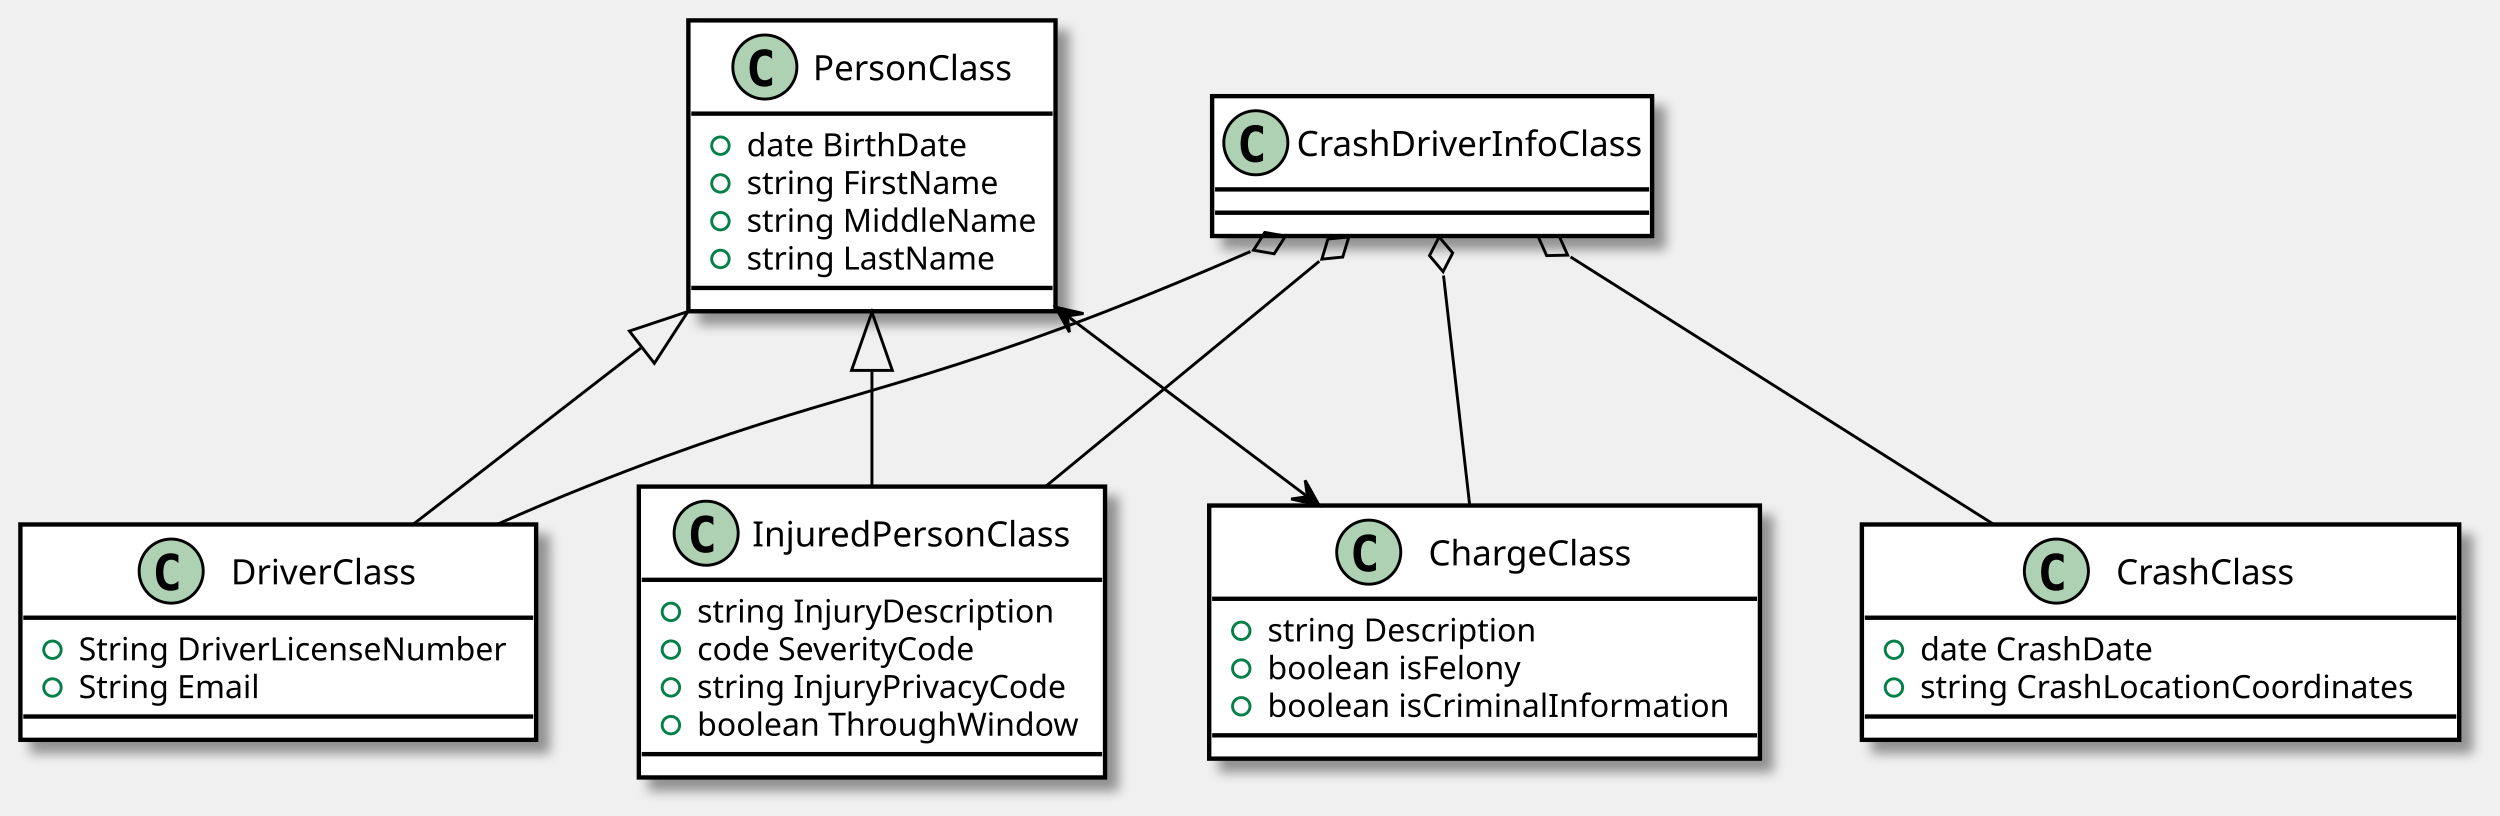
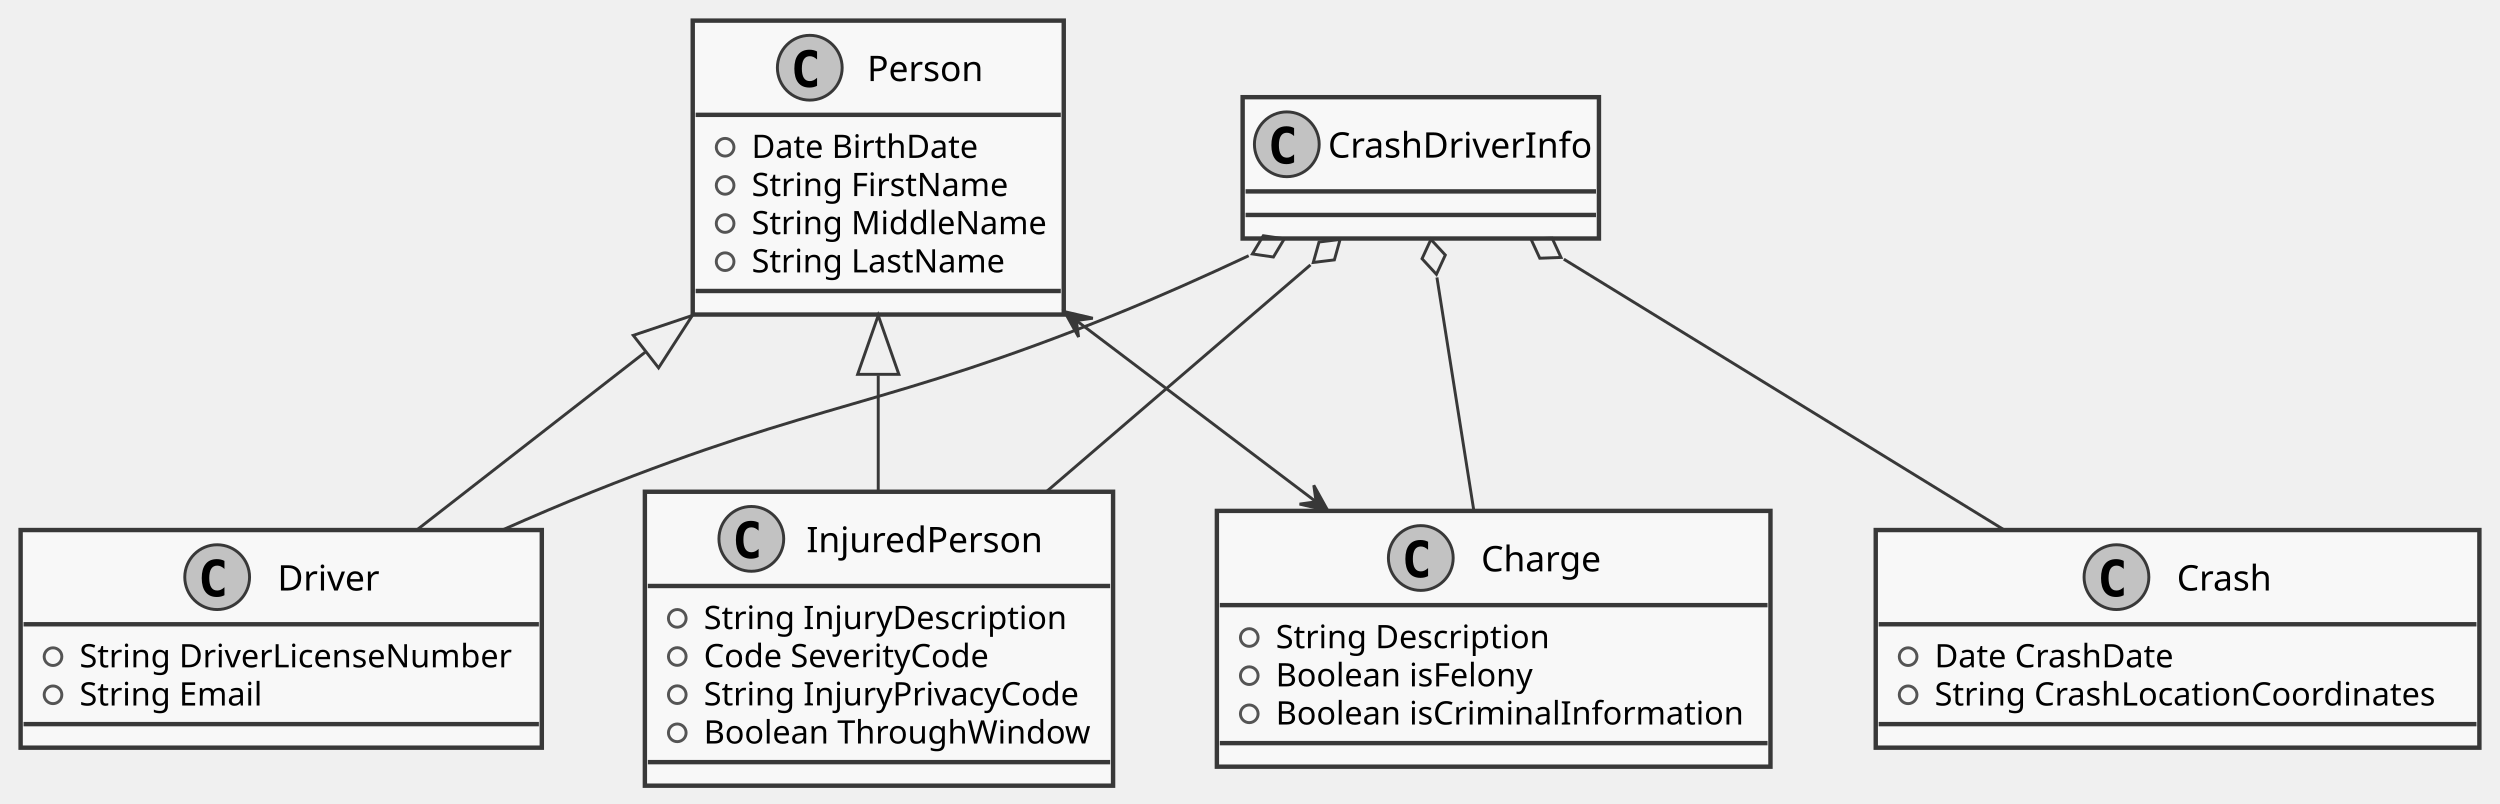
- <svg xmlns="http://www.w3.org/2000/svg" contentScriptType="application/ecmascript" contentStyleType="text/css" height="280px" preserveAspectRatio="none" style="width:858px;height:280px;background:#FFFFFF;" version="1.1" viewBox="0 0 858 280" width="858px" zoomAndPan="magnify">
-   <defs>
-     <filter height="300%" id="f7apuylw0neox" width="300%" x="-1" y="-1">
-       <feGaussianBlur result="blurOut" stdDeviation="2.0" />
-       <feColorMatrix in="blurOut" result="blurOut2" type="matrix" values="0 0 0 0 0 0 0 0 0 0 0 0 0 0 0 0 0 0 .4 0" />
-       <feOffset dx="4.0" dy="4.0" in="blurOut2" result="blurOut3" />
-       <feBlend in="SourceGraphic" in2="blurOut3" mode="normal" />
-     </filter>
-   </defs>
+ <svg xmlns="http://www.w3.org/2000/svg" contentScriptType="application/ecmascript" contentStyleType="text/css" height="273px" preserveAspectRatio="none" style="width:849px;height:273px;background:#00000000;" version="1.1" viewBox="0 0 849 273" width="849px" zoomAndPan="magnify">
+   <defs />
  <g>
-     <rect codeLine="9" fill="#FFFFFF" filter="url(#f7apuylw0neox)" height="48" id="CrashDriverInfoClass" style="stroke:#000000;stroke-width:1.5;" width="151" x="416" y="33" />
-     <ellipse cx="431" cy="49" fill="#ADD1B2" rx="11" ry="11" style="stroke:#000000;stroke-width:1.0;" />
-     <path d="M433.473,55.143 Q432.892,55.442 432.253,55.591 Q431.614,55.741 430.908,55.741 Q428.401,55.741 427.082,54.089 Q425.762,52.437 425.762,49.316 Q425.762,46.187 427.082,44.535 Q428.401,42.883 430.908,42.883 Q431.614,42.883 432.261,43.032 Q432.909,43.182 433.473,43.48 L433.473,46.203 Q432.842,45.622 432.249,45.352 Q431.655,45.083 431.024,45.083 Q429.68,45.083 428.995,46.149 Q428.31,47.216 428.31,49.316 Q428.31,51.408 428.995,52.474 Q429.68,53.541 431.024,53.541 Q431.655,53.541 432.249,53.271 Q432.842,53.002 433.473,52.42 Z " fill="#000000" />
-     <text fill="#000000" font-family="sans-serif" font-size="12" lengthAdjust="spacing" textLength="119" x="445" y="53.535">CrashDriverInfoClass</text>
-     <line style="stroke:#000000;stroke-width:1.5;" x1="417" x2="566" y1="65" y2="65" />
-     <line style="stroke:#000000;stroke-width:1.5;" x1="417" x2="566" y1="73" y2="73" />
-     <rect codeLine="27" fill="#FFFFFF" filter="url(#f7apuylw0neox)" height="73.91" id="DriverClass" style="stroke:#000000;stroke-width:1.5;" width="177" x="7" y="180" />
-     <ellipse cx="58.75" cy="196" fill="#ADD1B2" rx="11" ry="11" style="stroke:#000000;stroke-width:1.0;" />
-     <path d="M61.223,202.143 Q60.642,202.442 60.003,202.591 Q59.364,202.741 58.658,202.741 Q56.151,202.741 54.831,201.089 Q53.512,199.437 53.512,196.316 Q53.512,193.186 54.831,191.535 Q56.151,189.883 58.658,189.883 Q59.364,189.883 60.011,190.032 Q60.659,190.182 61.223,190.481 L61.223,193.203 Q60.592,192.622 59.999,192.352 Q59.405,192.083 58.774,192.083 Q57.43,192.083 56.745,193.149 Q56.06,194.216 56.06,196.316 Q56.06,198.408 56.745,199.474 Q57.43,200.541 58.774,200.541 Q59.405,200.541 59.999,200.271 Q60.592,200.001 61.223,199.42 Z " fill="#000000" />
-     <text fill="#000000" font-family="sans-serif" font-size="12" lengthAdjust="spacing" textLength="65" x="79.25" y="200.535">DriverClass</text>
-     <line style="stroke:#000000;stroke-width:1.5;" x1="8" x2="183" y1="212" y2="212" />
-     <ellipse cx="18" cy="223" fill="none" rx="3" ry="3" style="stroke:#038048;stroke-width:1.0;" />
+     <rect codeLine="6" fill="#F8F8F8" height="48" id="CrashDriverInfo" style="stroke:#383838;stroke-width:1.5;" width="121" x="422" y="33" />
+     <ellipse cx="437" cy="49" fill="#C2C2C2" rx="11" ry="11" style="stroke:#383838;stroke-width:1.0;" />
+     <path d="M439.473,55.143 Q438.892,55.442 438.253,55.591 Q437.614,55.741 436.908,55.741 Q434.401,55.741 433.082,54.089 Q431.762,52.437 431.762,49.316 Q431.762,46.187 433.082,44.535 Q434.401,42.883 436.908,42.883 Q437.614,42.883 438.261,43.032 Q438.909,43.182 439.473,43.48 L439.473,46.203 Q438.842,45.622 438.249,45.352 Q437.655,45.083 437.024,45.083 Q435.68,45.083 434.995,46.149 Q434.31,47.216 434.31,49.316 Q434.31,51.408 434.995,52.474 Q435.68,53.541 437.024,53.541 Q437.655,53.541 438.249,53.271 Q438.842,53.002 439.473,52.42 Z " fill="#000000" />
+     <text fill="#000000" font-family="sans-serif" font-size="12" lengthAdjust="spacing" textLength="89" x="451" y="53.535">CrashDriverInfo</text>
+     <line style="stroke:#383838;stroke-width:1.5;" x1="423" x2="542" y1="65" y2="65" />
+     <line style="stroke:#383838;stroke-width:1.5;" x1="423" x2="542" y1="73" y2="73" />
+     <rect codeLine="24" fill="#F8F8F8" height="73.91" id="Driver" style="stroke:#383838;stroke-width:1.5;" width="177" x="7" y="180" />
+     <ellipse cx="73.75" cy="196" fill="#C2C2C2" rx="11" ry="11" style="stroke:#383838;stroke-width:1.0;" />
+     <path d="M76.223,202.143 Q75.642,202.442 75.003,202.591 Q74.364,202.741 73.658,202.741 Q71.151,202.741 69.832,201.089 Q68.512,199.437 68.512,196.316 Q68.512,193.186 69.832,191.535 Q71.151,189.883 73.658,189.883 Q74.364,189.883 75.011,190.032 Q75.659,190.182 76.223,190.481 L76.223,193.203 Q75.592,192.622 74.999,192.352 Q74.405,192.083 73.774,192.083 Q72.43,192.083 71.745,193.149 Q71.06,194.216 71.06,196.316 Q71.06,198.408 71.745,199.474 Q72.43,200.541 73.774,200.541 Q74.405,200.541 74.999,200.271 Q75.592,200.001 76.223,199.42 Z " fill="#000000" />
+     <text fill="#000000" font-family="sans-serif" font-size="12" lengthAdjust="spacing" textLength="35" x="94.25" y="200.535">Driver</text>
+     <line style="stroke:#383838;stroke-width:1.5;" x1="8" x2="183" y1="212" y2="212" />
+     <ellipse cx="18" cy="223" fill="none" rx="3" ry="3" style="stroke:#545454;stroke-width:1.0;" />
    <text fill="#000000" font-family="sans-serif" font-size="11" lengthAdjust="spacing" textLength="151" x="27" y="226.635">String DriverLicenseNumber</text>
-     <ellipse cx="18" cy="235.955" fill="none" rx="3" ry="3" style="stroke:#038048;stroke-width:1.0;" />
+     <ellipse cx="18" cy="235.955" fill="none" rx="3" ry="3" style="stroke:#545454;stroke-width:1.0;" />
    <text fill="#000000" font-family="sans-serif" font-size="11" lengthAdjust="spacing" textLength="63" x="27" y="239.59">String Email</text>
-     <line style="stroke:#000000;stroke-width:1.5;" x1="8" x2="183" y1="245.91" y2="245.91" />
-     <rect codeLine="33" fill="#FFFFFF" filter="url(#f7apuylw0neox)" height="99.82" id="InjuredPersonClass" style="stroke:#000000;stroke-width:1.5;" width="160" x="219.25" y="167" />
-     <ellipse cx="242.35" cy="183" fill="#ADD1B2" rx="11" ry="11" style="stroke:#000000;stroke-width:1.0;" />
-     <path d="M244.823,189.143 Q244.242,189.442 243.603,189.591 Q242.964,189.741 242.258,189.741 Q239.751,189.741 238.431,188.089 Q237.112,186.437 237.112,183.316 Q237.112,180.186 238.431,178.535 Q239.751,176.883 242.258,176.883 Q242.964,176.883 243.611,177.032 Q244.259,177.182 244.823,177.481 L244.823,180.203 Q244.192,179.622 243.599,179.352 Q243.005,179.083 242.374,179.083 Q241.03,179.083 240.345,180.149 Q239.66,181.216 239.66,183.316 Q239.66,185.408 240.345,186.474 Q241.03,187.541 242.374,187.541 Q243.005,187.541 243.599,187.271 Q244.192,187.001 244.823,186.42 Z " fill="#000000" />
-     <text fill="#000000" font-family="sans-serif" font-size="12" lengthAdjust="spacing" textLength="110" x="258.15" y="187.535">InjuredPersonClass</text>
-     <line style="stroke:#000000;stroke-width:1.5;" x1="220.25" x2="378.25" y1="199" y2="199" />
-     <ellipse cx="230.25" cy="210" fill="none" rx="3" ry="3" style="stroke:#038048;stroke-width:1.0;" />
-     <text fill="#000000" font-family="sans-serif" font-size="11" lengthAdjust="spacing" textLength="128" x="239.25" y="213.635">string InjuryDescription</text>
-     <ellipse cx="230.25" cy="222.955" fill="none" rx="3" ry="3" style="stroke:#038048;stroke-width:1.0;" />
-     <text fill="#000000" font-family="sans-serif" font-size="11" lengthAdjust="spacing" textLength="99" x="239.25" y="226.59">code SeverityCode</text>
-     <ellipse cx="230.25" cy="235.91" fill="none" rx="3" ry="3" style="stroke:#038048;stroke-width:1.0;" />
-     <text fill="#000000" font-family="sans-serif" font-size="11" lengthAdjust="spacing" textLength="132" x="239.25" y="239.545">string InjuryPrivacyCode</text>
-     <ellipse cx="230.25" cy="248.865" fill="none" rx="3" ry="3" style="stroke:#038048;stroke-width:1.0;" />
-     <text fill="#000000" font-family="sans-serif" font-size="11" lengthAdjust="spacing" textLength="134" x="239.25" y="252.5">boolean ThroughWindow</text>
-     <line style="stroke:#000000;stroke-width:1.5;" x1="220.25" x2="378.25" y1="258.82" y2="258.82" />
-     <rect codeLine="46" fill="#FFFFFF" filter="url(#f7apuylw0neox)" height="73.91" id="CrashClass" style="stroke:#000000;stroke-width:1.5;" width="205" x="639" y="180" />
-     <ellipse cx="705.75" cy="196" fill="#ADD1B2" rx="11" ry="11" style="stroke:#000000;stroke-width:1.0;" />
-     <path d="M708.223,202.143 Q707.642,202.442 707.003,202.591 Q706.364,202.741 705.658,202.741 Q703.151,202.741 701.832,201.089 Q700.512,199.437 700.512,196.316 Q700.512,193.186 701.832,191.535 Q703.151,189.883 705.658,189.883 Q706.364,189.883 707.011,190.032 Q707.659,190.182 708.223,190.481 L708.223,193.203 Q707.592,192.622 706.999,192.352 Q706.405,192.083 705.774,192.083 Q704.43,192.083 703.745,193.149 Q703.06,194.216 703.06,196.316 Q703.06,198.408 703.745,199.474 Q704.43,200.541 705.774,200.541 Q706.405,200.541 706.999,200.271 Q707.592,200.001 708.223,199.42 Z " fill="#000000" />
-     <text fill="#000000" font-family="sans-serif" font-size="12" lengthAdjust="spacing" textLength="63" x="726.25" y="200.535">CrashClass</text>
-     <line style="stroke:#000000;stroke-width:1.5;" x1="640" x2="843" y1="212" y2="212" />
-     <ellipse cx="650" cy="223" fill="none" rx="3" ry="3" style="stroke:#038048;stroke-width:1.0;" />
-     <text fill="#000000" font-family="sans-serif" font-size="11" lengthAdjust="spacing" textLength="82" x="659" y="226.635">date CrashDate</text>
-     <ellipse cx="650" cy="235.955" fill="none" rx="3" ry="3" style="stroke:#038048;stroke-width:1.0;" />
-     <text fill="#000000" font-family="sans-serif" font-size="11" lengthAdjust="spacing" textLength="179" x="659" y="239.59">string CrashLocationCoordinates</text>
-     <line style="stroke:#000000;stroke-width:1.5;" x1="640" x2="843" y1="245.91" y2="245.91" />
-     <rect codeLine="40" fill="#FFFFFF" filter="url(#f7apuylw0neox)" height="86.865" id="ChargeClass" style="stroke:#000000;stroke-width:1.5;" width="189" x="415" y="173.5" />
-     <ellipse cx="469.75" cy="189.5" fill="#ADD1B2" rx="11" ry="11" style="stroke:#000000;stroke-width:1.0;" />
-     <path d="M472.223,195.643 Q471.642,195.942 471.003,196.091 Q470.364,196.241 469.658,196.241 Q467.151,196.241 465.832,194.589 Q464.512,192.937 464.512,189.816 Q464.512,186.686 465.832,185.035 Q467.151,183.383 469.658,183.383 Q470.364,183.383 471.011,183.532 Q471.659,183.682 472.223,183.981 L472.223,186.703 Q471.592,186.122 470.999,185.852 Q470.405,185.583 469.774,185.583 Q468.43,185.583 467.745,186.649 Q467.06,187.716 467.06,189.816 Q467.06,191.908 467.745,192.974 Q468.43,194.041 469.774,194.041 Q470.405,194.041 470.999,193.771 Q471.592,193.501 472.223,192.92 Z " fill="#000000" />
-     <text fill="#000000" font-family="sans-serif" font-size="12" lengthAdjust="spacing" textLength="71" x="490.25" y="194.035">ChargeClass</text>
-     <line style="stroke:#000000;stroke-width:1.5;" x1="416" x2="603" y1="205.5" y2="205.5" />
-     <ellipse cx="426" cy="216.5" fill="none" rx="3" ry="3" style="stroke:#038048;stroke-width:1.0;" />
-     <text fill="#000000" font-family="sans-serif" font-size="11" lengthAdjust="spacing" textLength="97" x="435" y="220.135">string Description</text>
-     <ellipse cx="426" cy="229.455" fill="none" rx="3" ry="3" style="stroke:#038048;stroke-width:1.0;" />
-     <text fill="#000000" font-family="sans-serif" font-size="11" lengthAdjust="spacing" textLength="90" x="435" y="233.09">boolean isFelony</text>
-     <ellipse cx="426" cy="242.41" fill="none" rx="3" ry="3" style="stroke:#038048;stroke-width:1.0;" />
-     <text fill="#000000" font-family="sans-serif" font-size="11" lengthAdjust="spacing" textLength="163" x="435" y="246.045">boolean isCriminalInformation</text>
-     <line style="stroke:#000000;stroke-width:1.5;" x1="416" x2="603" y1="252.365" y2="252.365" />
-     <rect codeLine="20" fill="#FFFFFF" filter="url(#f7apuylw0neox)" height="99.82" id="PersonClass" style="stroke:#000000;stroke-width:1.5;" width="126" x="236.25" y="7" />
-     <ellipse cx="262.5" cy="23" fill="#ADD1B2" rx="11" ry="11" style="stroke:#000000;stroke-width:1.0;" />
-     <path d="M264.973,29.143 Q264.392,29.442 263.753,29.591 Q263.114,29.741 262.408,29.741 Q259.901,29.741 258.582,28.089 Q257.262,26.437 257.262,23.316 Q257.262,20.186 258.582,18.535 Q259.901,16.883 262.408,16.883 Q263.114,16.883 263.761,17.032 Q264.409,17.182 264.973,17.48 L264.973,20.203 Q264.342,19.622 263.749,19.352 Q263.155,19.082 262.524,19.082 Q261.18,19.082 260.495,20.149 Q259.81,21.216 259.81,23.316 Q259.81,25.408 260.495,26.474 Q261.18,27.541 262.524,27.541 Q263.155,27.541 263.749,27.271 Q264.342,27.002 264.973,26.42 Z " fill="#000000" />
-     <text fill="#000000" font-family="sans-serif" font-size="12" lengthAdjust="spacing" textLength="69" x="279" y="27.535">PersonClass</text>
-     <line style="stroke:#000000;stroke-width:1.5;" x1="237.25" x2="361.25" y1="39" y2="39" />
-     <ellipse cx="247.25" cy="50" fill="none" rx="3" ry="3" style="stroke:#038048;stroke-width:1.0;" />
-     <text fill="#000000" font-family="sans-serif" font-size="11" lengthAdjust="spacing" textLength="75" x="256.25" y="53.635">date BirthDate</text>
-     <ellipse cx="247.25" cy="62.955" fill="none" rx="3" ry="3" style="stroke:#038048;stroke-width:1.0;" />
-     <text fill="#000000" font-family="sans-serif" font-size="11" lengthAdjust="spacing" textLength="89" x="256.25" y="66.59">string FirstName</text>
-     <ellipse cx="247.25" cy="75.91" fill="none" rx="3" ry="3" style="stroke:#038048;stroke-width:1.0;" />
-     <text fill="#000000" font-family="sans-serif" font-size="11" lengthAdjust="spacing" textLength="100" x="256.25" y="79.545">string MiddleName</text>
-     <ellipse cx="247.25" cy="88.865" fill="none" rx="3" ry="3" style="stroke:#038048;stroke-width:1.0;" />
-     <text fill="#000000" font-family="sans-serif" font-size="11" lengthAdjust="spacing" textLength="87" x="256.25" y="92.5">string LastName</text>
-     <line style="stroke:#000000;stroke-width:1.5;" x1="237.25" x2="361.25" y1="98.82" y2="98.82" />
-     <path codeLine="12" d="M429.14,86.322 C413.01,93.36 395.578,100.69 379.25,107 C301.378,137.093 278.808,136.107 201.25,167 C191.268,170.976 180.875,175.406 170.67,179.932 " fill="none" id="CrashDriverInfoClass-backto-DriverClass" style="stroke:#000000;stroke-width:1.0;" />
-     <polygon fill="none" points="441.182,81.019,434.079,79.777,430.2,85.856,437.303,87.098,441.182,81.019" style="stroke:#000000;stroke-width:1.0;" />
-     <path codeLine="13" d="M452.775,89.662 C425.952,111.735 389.636,141.62 359.058,166.783 " fill="none" id="CrashDriverInfoClass-backto-InjuredPersonClass" style="stroke:#000000;stroke-width:1.0;" />
-     <polygon fill="none" points="462.92,81.313,455.745,82.038,453.655,88.939,460.829,88.214,462.92,81.313" style="stroke:#000000;stroke-width:1.0;" />
-     <path codeLine="14" d="M539.014,88.187 C580.37,114.324 640.276,152.184 684.154,179.915 " fill="none" id="CrashDriverInfoClass-backto-CrashClass" style="stroke:#000000;stroke-width:1.0;" />
-     <polygon fill="none" points="527.87,81.144,530.805,87.731,538.014,87.556,535.079,80.969,527.87,81.144" style="stroke:#000000;stroke-width:1.0;" />
-     <path codeLine="15" d="M495.414,94.553 C498.089,118.028 501.573,148.615 504.376,173.22 " fill="none" id="CrashDriverInfoClass-backto-ChargeClass" style="stroke:#000000;stroke-width:1.0;" />
-     <polygon fill="none" points="493.906,81.313,490.611,87.727,495.264,93.236,498.56,86.822,493.906,81.313" style="stroke:#000000;stroke-width:1.0;" />
-     <path codeLine="17" d="M220,119.38 C193.588,139.836 165.032,161.953 141.914,179.858 " fill="none" id="PersonClass-backto-DriverClass" style="stroke:#000000;stroke-width:1.0;" />
-     <polygon fill="none" points="216.002,113.623,236.1,106.91,224.574,124.691,216.002,113.623" style="stroke:#000000;stroke-width:1.0;" />
-     <path codeLine="18" d="M299.25,127.485 C299.25,140.771 299.25,154.422 299.25,166.904 " fill="none" id="PersonClass-backto-InjuredPersonClass" style="stroke:#000000;stroke-width:1.0;" />
-     <polygon fill="none" points="292.25,127.126,299.25,107.126,306.25,127.126,292.25,127.126" style="stroke:#000000;stroke-width:1.0;" />
-     <path codeLine="51" d="M366.332,108.472 C392.752,128.349 422.87,151.01 448.625,170.387 " fill="none" id="PersonClass-ChargeClass" style="stroke:#000000;stroke-width:1.0;" />
-     <polygon fill="#000000" points="452.719,173.467,447.932,164.86,448.723,170.462,443.122,171.253,452.719,173.467" style="stroke:#000000;stroke-width:1.0;" />
-     <polygon fill="#000000" points="362.257,105.405,367.043,114.013,366.252,108.412,371.853,107.621,362.257,105.405" style="stroke:#000000;stroke-width:1.0;" />
+     <line style="stroke:#383838;stroke-width:1.5;" x1="8" x2="183" y1="245.91" y2="245.91" />
+     <rect codeLine="30" fill="#F8F8F8" height="99.82" id="InjuredPerson" style="stroke:#383838;stroke-width:1.5;" width="159" x="219" y="167" />
+     <ellipse cx="255.15" cy="183" fill="#C2C2C2" rx="11" ry="11" style="stroke:#383838;stroke-width:1.0;" />
+     <path d="M257.623,189.143 Q257.042,189.442 256.403,189.591 Q255.764,189.741 255.058,189.741 Q252.551,189.741 251.232,188.089 Q249.912,186.437 249.912,183.316 Q249.912,180.186 251.232,178.535 Q252.551,176.883 255.058,176.883 Q255.764,176.883 256.411,177.032 Q257.059,177.182 257.623,177.481 L257.623,180.203 Q256.992,179.622 256.399,179.352 Q255.805,179.083 255.174,179.083 Q253.83,179.083 253.145,180.149 Q252.46,181.216 252.46,183.316 Q252.46,185.408 253.145,186.474 Q253.83,187.541 255.174,187.541 Q255.805,187.541 256.399,187.271 Q256.992,187.001 257.623,186.42 Z " fill="#000000" />
+     <text fill="#000000" font-family="sans-serif" font-size="12" lengthAdjust="spacing" textLength="80" x="273.85" y="187.535">InjuredPerson</text>
+     <line style="stroke:#383838;stroke-width:1.5;" x1="220" x2="377" y1="199" y2="199" />
+     <ellipse cx="230" cy="210" fill="none" rx="3" ry="3" style="stroke:#545454;stroke-width:1.0;" />
+     <text fill="#000000" font-family="sans-serif" font-size="11" lengthAdjust="spacing" textLength="128" x="239" y="213.635">String InjuryDescription</text>
+     <ellipse cx="230" cy="222.955" fill="none" rx="3" ry="3" style="stroke:#545454;stroke-width:1.0;" />
+     <text fill="#000000" font-family="sans-serif" font-size="11" lengthAdjust="spacing" textLength="101" x="239" y="226.59">Code SeverityCode</text>
+     <ellipse cx="230" cy="235.91" fill="none" rx="3" ry="3" style="stroke:#545454;stroke-width:1.0;" />
+     <text fill="#000000" font-family="sans-serif" font-size="11" lengthAdjust="spacing" textLength="132" x="239" y="239.545">String InjuryPrivacyCode</text>
+     <ellipse cx="230" cy="248.865" fill="none" rx="3" ry="3" style="stroke:#545454;stroke-width:1.0;" />
+     <text fill="#000000" font-family="sans-serif" font-size="11" lengthAdjust="spacing" textLength="133" x="239" y="252.5">Boolean ThroughWindow</text>
+     <line style="stroke:#383838;stroke-width:1.5;" x1="220" x2="377" y1="258.82" y2="258.82" />
+     <rect codeLine="43" fill="#F8F8F8" height="73.91" id="Crash" style="stroke:#383838;stroke-width:1.5;" width="205" x="637" y="180" />
+     <ellipse cx="718.75" cy="196" fill="#C2C2C2" rx="11" ry="11" style="stroke:#383838;stroke-width:1.0;" />
+     <path d="M721.223,202.143 Q720.642,202.442 720.003,202.591 Q719.364,202.741 718.658,202.741 Q716.151,202.741 714.832,201.089 Q713.512,199.437 713.512,196.316 Q713.512,193.186 714.832,191.535 Q716.151,189.883 718.658,189.883 Q719.364,189.883 720.011,190.032 Q720.659,190.182 721.223,190.481 L721.223,193.203 Q720.592,192.622 719.999,192.352 Q719.405,192.083 718.774,192.083 Q717.43,192.083 716.745,193.149 Q716.06,194.216 716.06,196.316 Q716.06,198.408 716.745,199.474 Q717.43,200.541 718.774,200.541 Q719.405,200.541 719.999,200.271 Q720.592,200.001 721.223,199.42 Z " fill="#000000" />
+     <text fill="#000000" font-family="sans-serif" font-size="12" lengthAdjust="spacing" textLength="33" x="739.25" y="200.535">Crash</text>
+     <line style="stroke:#383838;stroke-width:1.5;" x1="638" x2="841" y1="212" y2="212" />
+     <ellipse cx="648" cy="223" fill="none" rx="3" ry="3" style="stroke:#545454;stroke-width:1.0;" />
+     <text fill="#000000" font-family="sans-serif" font-size="11" lengthAdjust="spacing" textLength="83" x="657" y="226.635">Date CrashDate</text>
+     <ellipse cx="648" cy="235.955" fill="none" rx="3" ry="3" style="stroke:#545454;stroke-width:1.0;" />
+     <text fill="#000000" font-family="sans-serif" font-size="11" lengthAdjust="spacing" textLength="179" x="657" y="239.59">String CrashLocationCoordinates</text>
+     <line style="stroke:#383838;stroke-width:1.5;" x1="638" x2="841" y1="245.91" y2="245.91" />
+     <rect codeLine="37" fill="#F8F8F8" height="86.865" id="Charge" style="stroke:#383838;stroke-width:1.5;" width="188" x="413.25" y="173.5" />
+     <ellipse cx="482.5" cy="189.5" fill="#C2C2C2" rx="11" ry="11" style="stroke:#383838;stroke-width:1.0;" />
+     <path d="M484.973,195.643 Q484.392,195.942 483.753,196.091 Q483.114,196.241 482.408,196.241 Q479.901,196.241 478.582,194.589 Q477.262,192.937 477.262,189.816 Q477.262,186.686 478.582,185.035 Q479.901,183.383 482.408,183.383 Q483.114,183.383 483.761,183.532 Q484.409,183.682 484.973,183.981 L484.973,186.703 Q484.342,186.122 483.749,185.852 Q483.155,185.583 482.524,185.583 Q481.18,185.583 480.495,186.649 Q479.81,187.716 479.81,189.816 Q479.81,191.908 480.495,192.974 Q481.18,194.041 482.524,194.041 Q483.155,194.041 483.749,193.771 Q484.342,193.501 484.973,192.92 Z " fill="#000000" />
+     <text fill="#000000" font-family="sans-serif" font-size="12" lengthAdjust="spacing" textLength="41" x="503" y="194.035">Charge</text>
+     <line style="stroke:#383838;stroke-width:1.5;" x1="414.25" x2="600.25" y1="205.5" y2="205.5" />
+     <ellipse cx="424.25" cy="216.5" fill="none" rx="3" ry="3" style="stroke:#545454;stroke-width:1.0;" />
+     <text fill="#000000" font-family="sans-serif" font-size="11" lengthAdjust="spacing" textLength="97" x="433.25" y="220.135">String Description</text>
+     <ellipse cx="424.25" cy="229.455" fill="none" rx="3" ry="3" style="stroke:#545454;stroke-width:1.0;" />
+     <text fill="#000000" font-family="sans-serif" font-size="11" lengthAdjust="spacing" textLength="89" x="433.25" y="233.09">Boolean isFelony</text>
+     <ellipse cx="424.25" cy="242.41" fill="none" rx="3" ry="3" style="stroke:#545454;stroke-width:1.0;" />
+     <text fill="#000000" font-family="sans-serif" font-size="11" lengthAdjust="spacing" textLength="162" x="433.25" y="246.045">Boolean isCriminalInformation</text>
+     <line style="stroke:#383838;stroke-width:1.5;" x1="414.25" x2="600.25" y1="252.365" y2="252.365" />
+     <rect codeLine="17" fill="#F8F8F8" height="99.82" id="Person" style="stroke:#383838;stroke-width:1.5;" width="126" x="235.25" y="7" />
+     <ellipse cx="275" cy="23" fill="#C2C2C2" rx="11" ry="11" style="stroke:#383838;stroke-width:1.0;" />
+     <path d="M277.473,29.143 Q276.892,29.442 276.253,29.591 Q275.614,29.741 274.908,29.741 Q272.401,29.741 271.082,28.089 Q269.762,26.437 269.762,23.316 Q269.762,20.186 271.082,18.535 Q272.401,16.883 274.908,16.883 Q275.614,16.883 276.261,17.032 Q276.909,17.182 277.473,17.48 L277.473,20.203 Q276.842,19.622 276.249,19.352 Q275.655,19.082 275.024,19.082 Q273.68,19.082 272.995,20.149 Q272.31,21.216 272.31,23.316 Q272.31,25.408 272.995,26.474 Q273.68,27.541 275.024,27.541 Q275.655,27.541 276.249,27.271 Q276.842,27.002 277.473,26.42 Z " fill="#000000" />
+     <text fill="#000000" font-family="sans-serif" font-size="12" lengthAdjust="spacing" textLength="39" x="294.5" y="27.535">Person</text>
+     <line style="stroke:#383838;stroke-width:1.5;" x1="236.25" x2="360.25" y1="39" y2="39" />
+     <ellipse cx="246.25" cy="50" fill="none" rx="3" ry="3" style="stroke:#545454;stroke-width:1.0;" />
+     <text fill="#000000" font-family="sans-serif" font-size="11" lengthAdjust="spacing" textLength="76" x="255.25" y="53.635">Date BirthDate</text>
+     <ellipse cx="246.25" cy="62.955" fill="none" rx="3" ry="3" style="stroke:#545454;stroke-width:1.0;" />
+     <text fill="#000000" font-family="sans-serif" font-size="11" lengthAdjust="spacing" textLength="89" x="255.25" y="66.59">String FirstName</text>
+     <ellipse cx="246.25" cy="75.91" fill="none" rx="3" ry="3" style="stroke:#545454;stroke-width:1.0;" />
+     <text fill="#000000" font-family="sans-serif" font-size="11" lengthAdjust="spacing" textLength="100" x="255.25" y="79.545">String MiddleName</text>
+     <ellipse cx="246.25" cy="88.865" fill="none" rx="3" ry="3" style="stroke:#545454;stroke-width:1.0;" />
+     <text fill="#000000" font-family="sans-serif" font-size="11" lengthAdjust="spacing" textLength="87" x="255.25" y="92.5">String LastName</text>
+     <line style="stroke:#383838;stroke-width:1.5;" x1="236.25" x2="360.25" y1="98.82" y2="98.82" />
+     <path codeLine="9" d="M424.051,86.842 C409.257,93.779 393.288,100.931 378.25,107 C301.222,138.085 278.391,136.196 201.25,167 C191.271,170.985 180.881,175.42 170.677,179.948 " fill="none" id="CrashDriverInfo-backto-Driver" style="stroke:#383838;stroke-width:1.0;" />
+     <polygon fill="none" points="436.155,81.094,429.019,80.054,425.315,86.241,432.451,87.281,436.155,81.094" style="stroke:#383838;stroke-width:1.0;" />
+     <path codeLine="10" d="M445.037,89.955 C419.365,111.999 384.74,141.732 355.566,166.783 " fill="none" id="CrashDriverInfo-backto-InjuredPerson" style="stroke:#383838;stroke-width:1.0;" />
+     <polygon fill="none" points="455.1,81.313,447.942,82.188,445.996,89.131,453.154,88.257,455.1,81.313" style="stroke:#383838;stroke-width:1.0;" />
+     <path codeLine="11" d="M531.079,88.019 C573.602,114.162 635.352,152.125 680.555,179.915 " fill="none" id="CrashDriverInfo-backto-Crash" style="stroke:#383838;stroke-width:1.0;" />
+     <polygon fill="none" points="519.895,81.144,522.911,87.694,530.117,87.429,527.101,80.879,519.895,81.144" style="stroke:#383838;stroke-width:1.0;" />
+     <path codeLine="12" d="M487.982,94.223 C491.703,117.741 496.57,148.5 500.481,173.22 " fill="none" id="CrashDriverInfo-backto-Charge" style="stroke:#383838;stroke-width:1.0;" />
+     <polygon fill="none" points="485.939,81.313,482.926,87.864,487.814,93.166,490.827,86.614,485.939,81.313" style="stroke:#383838;stroke-width:1.0;" />
+     <path codeLine="14" d="M219.123,119.587 C192.867,140.022 164.509,162.094 141.56,179.956 " fill="none" id="Person-backto-Driver" style="stroke:#383838;stroke-width:1.0;" />
+     <polygon fill="none" points="215.05,113.886,235.132,107.126,223.649,124.934,215.05,113.886" style="stroke:#383838;stroke-width:1.0;" />
+     <path codeLine="15" d="M298.25,127.485 C298.25,140.771 298.25,154.422 298.25,166.904 " fill="none" id="Person-backto-InjuredPerson" style="stroke:#383838;stroke-width:1.0;" />
+     <polygon fill="none" points="291.25,127.126,298.25,107.126,305.25,127.126,291.25,127.126" style="stroke:#383838;stroke-width:1.0;" />
+     <path codeLine="48" d="M365.559,108.884 C391.712,128.656 421.439,151.128 446.887,170.367 " fill="none" id="Person-Charge" style="stroke:#383838;stroke-width:1.0;" />
+     <polygon fill="#383838" points="450.934,173.426,446.166,164.808,446.945,170.411,441.342,171.191,450.934,173.426" style="stroke:#383838;stroke-width:1.0;" />
+     <polygon fill="#383838" points="361.524,105.834,366.291,114.453,365.512,108.85,371.115,108.071,361.524,105.834" style="stroke:#383838;stroke-width:1.0;" />
  </g>
</svg>
